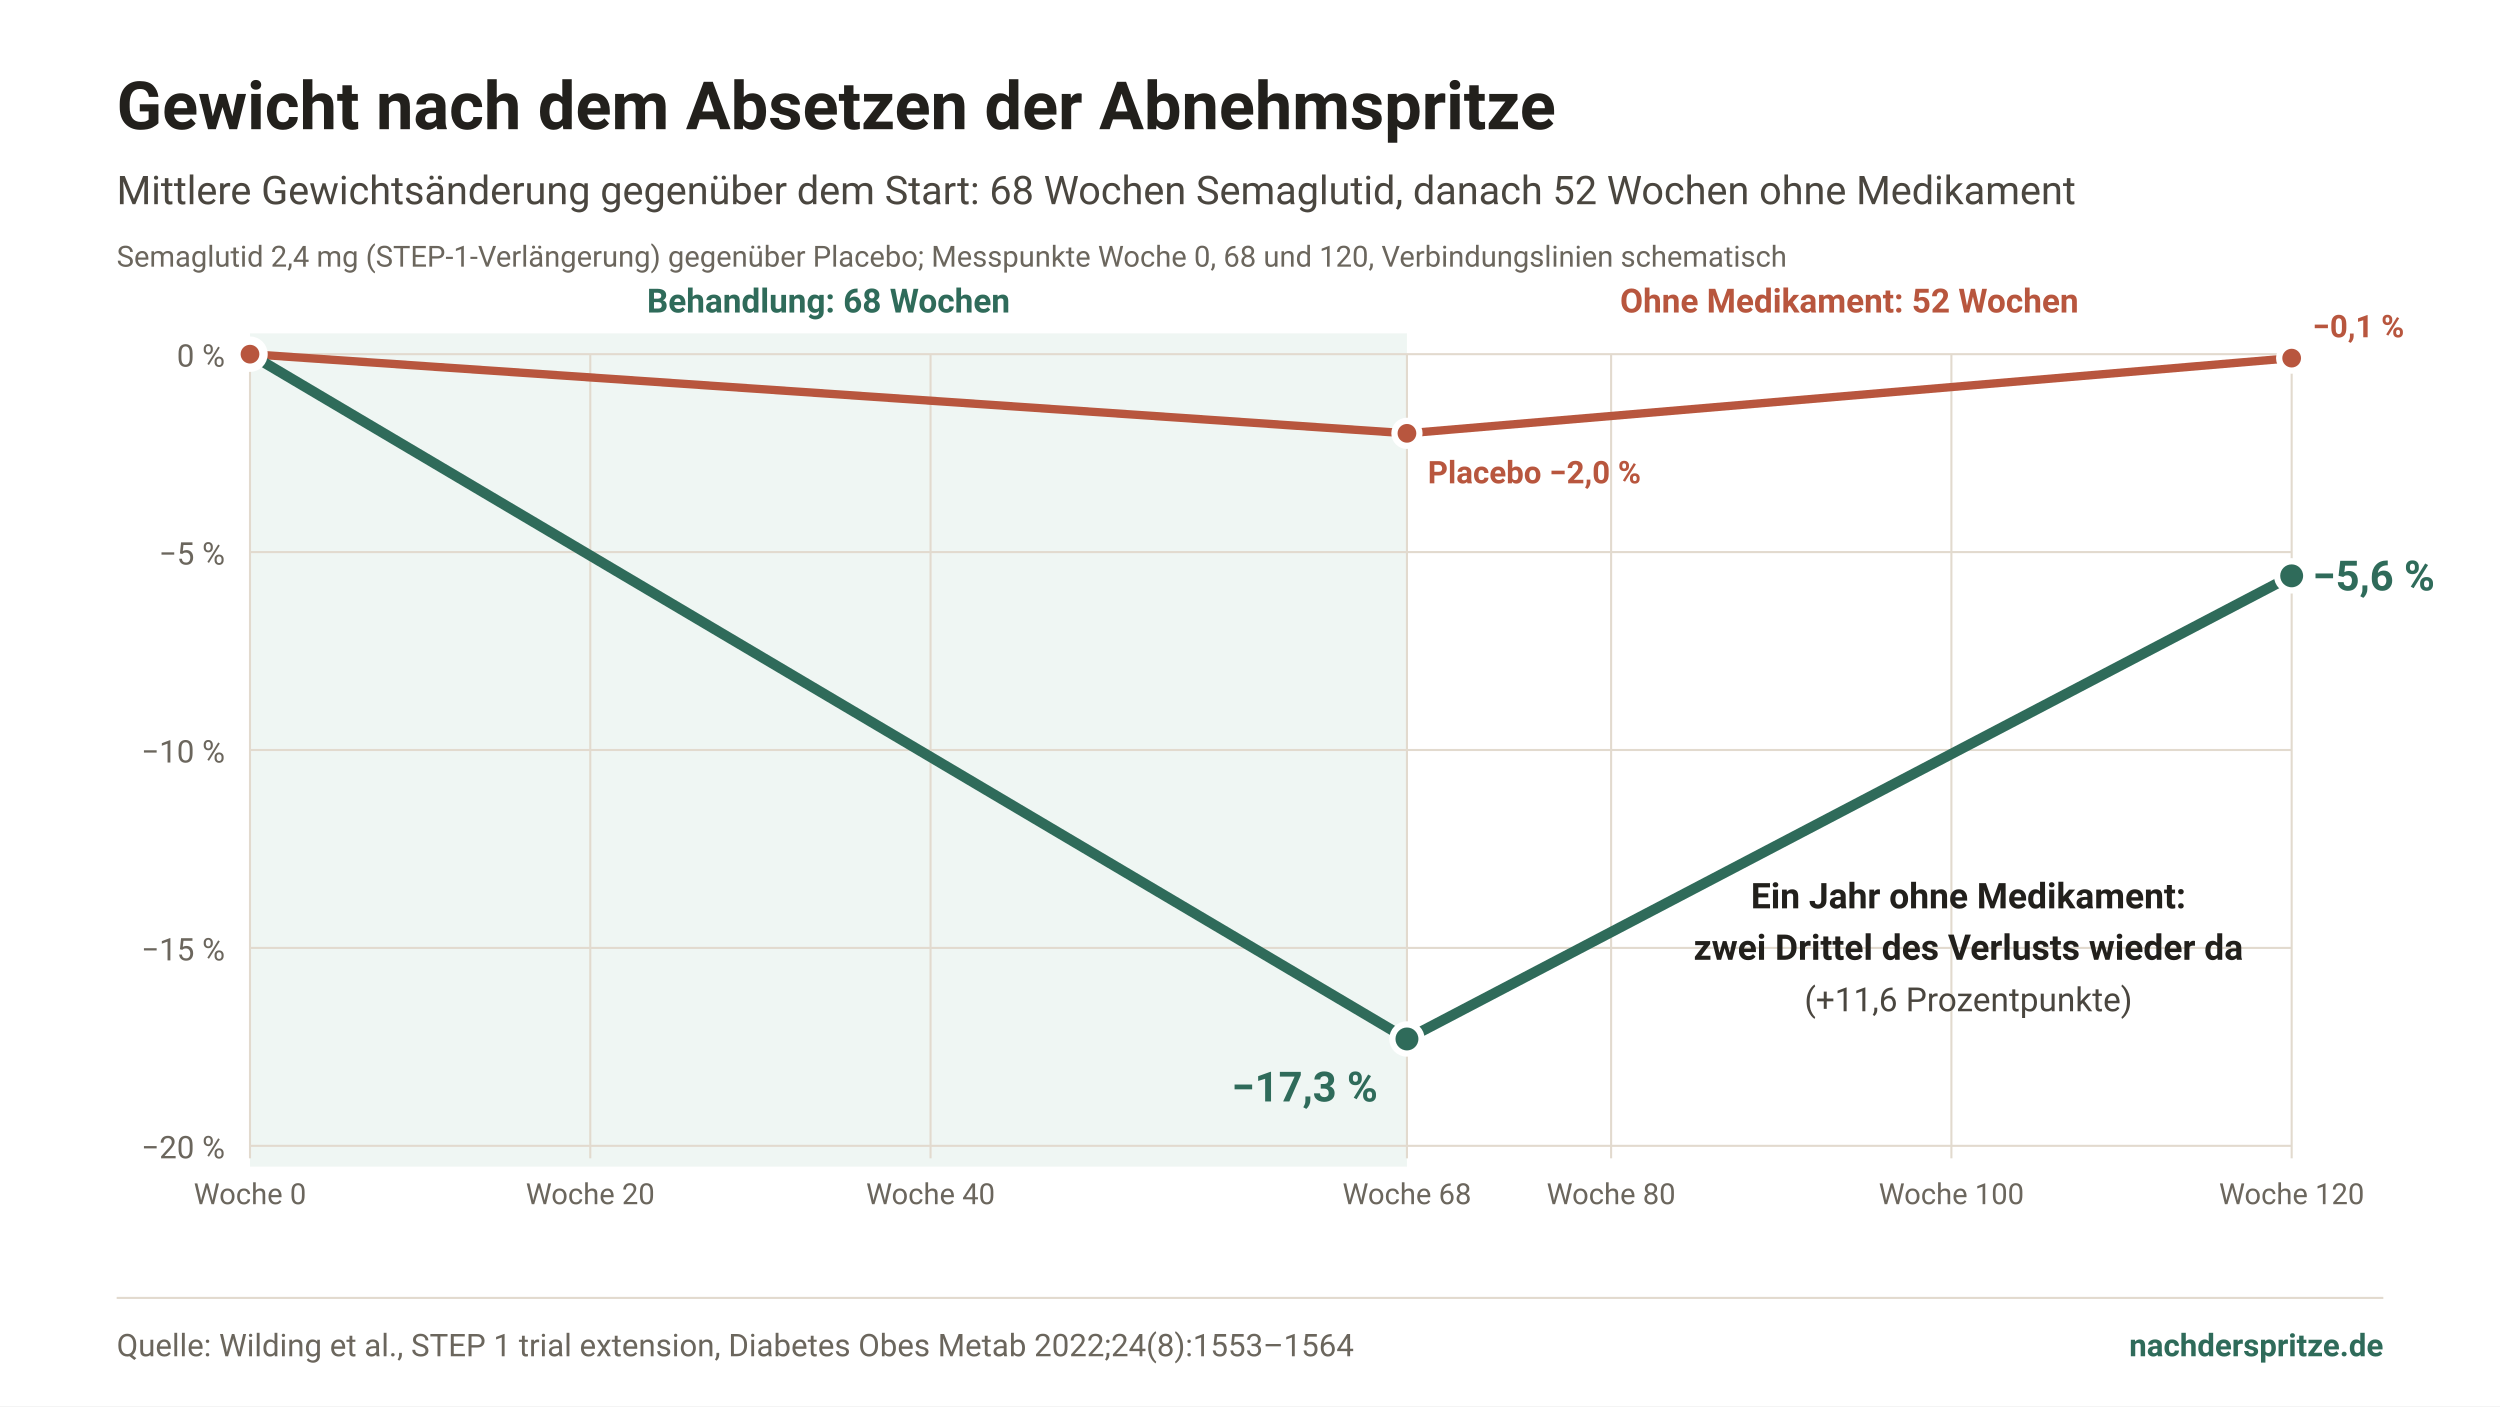
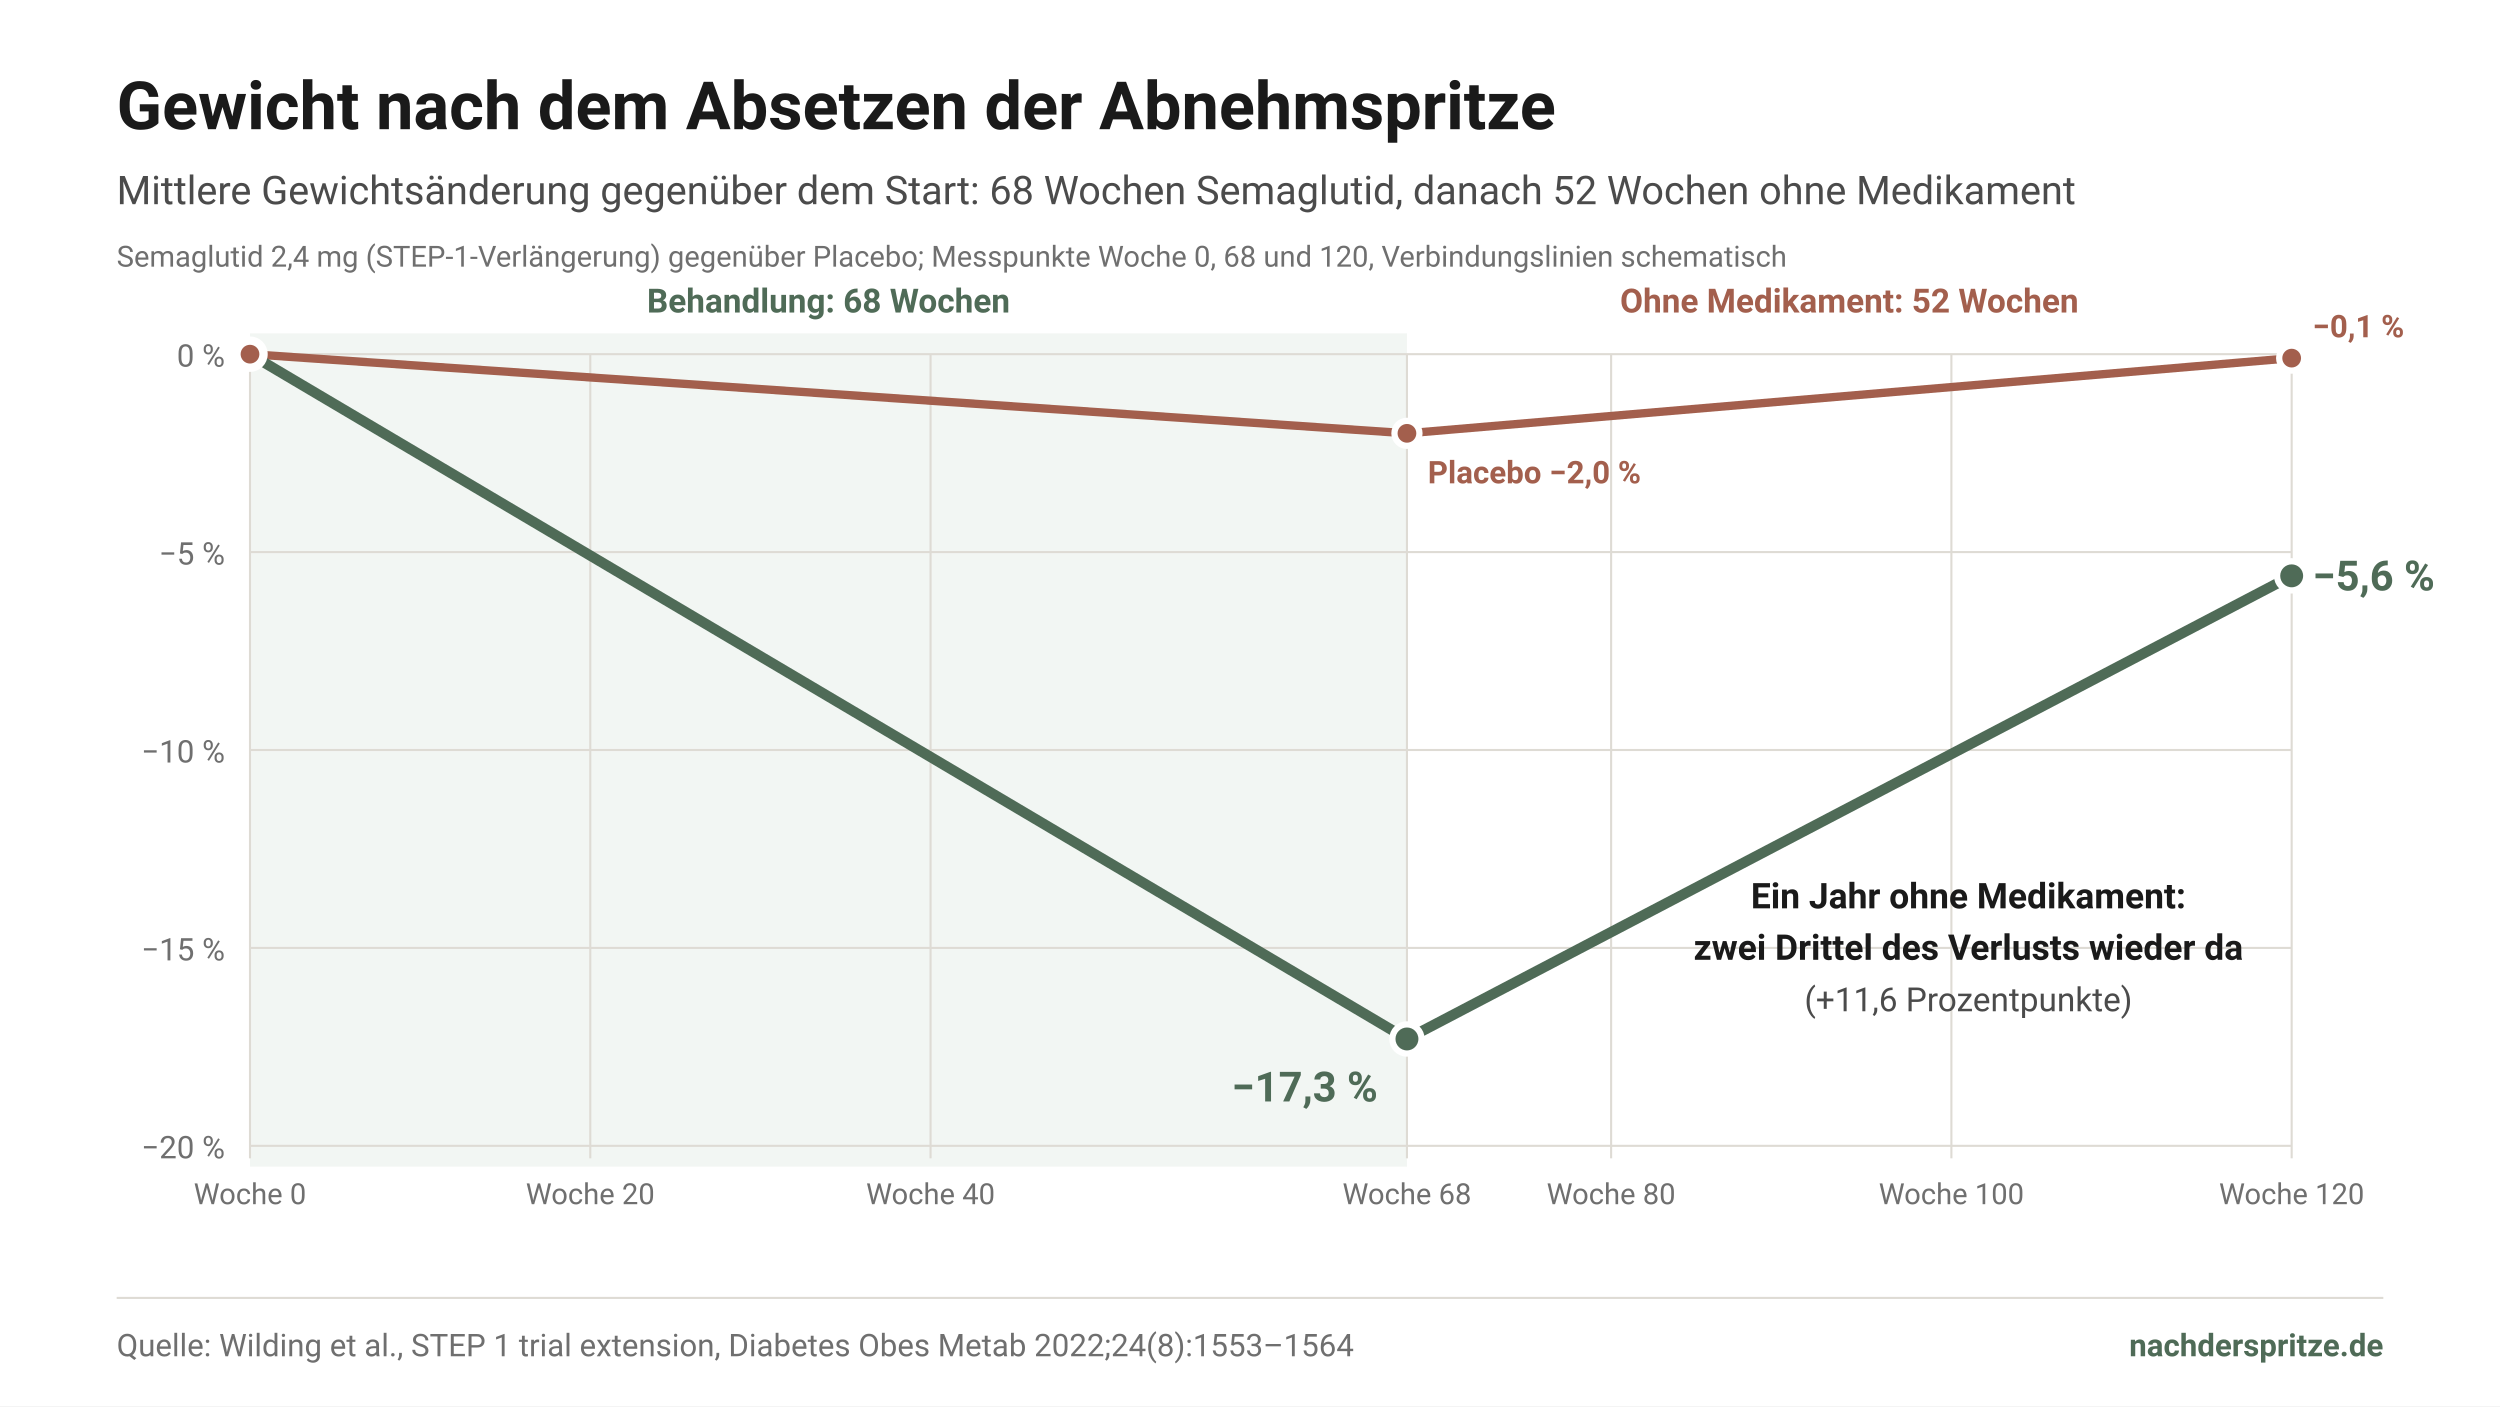
- <svg xmlns="http://www.w3.org/2000/svg" width="1200" height="675" viewBox="0 0 1200 675" role="img" aria-labelledby="t d" font-family="system-ui, -apple-system, 'Segoe UI', Roboto, Helvetica, Arial, sans-serif">
+ <svg xmlns="http://www.w3.org/2000/svg" width="1200" height="675" viewBox="0 0 1200 675" role="img" aria-labelledby="t d" font-family="'Hanken Grotesk Variable', 'Hanken Grotesk', system-ui, -apple-system, 'Segoe UI', Roboto, Helvetica, Arial, sans-serif">
  <rect width="1200" height="675" fill="#ffffff" />
-   <text x="56" y="62" font-size="32" font-weight="700" fill="#22201c" text-anchor="start">Gewicht nach dem Absetzen der Abnehmspritze</text>
-   <text x="56" y="98" font-size="19" font-weight="400" fill="#4a463f" text-anchor="start">Mittlere Gewichtsänderung gegenüber dem Start: 68 Wochen Semaglutid, danach 52 Wochen ohne Medikament</text>
-   <rect x="120" y="160" width="555.333" height="400" fill="#dcebe4" opacity="0.45" />
-   <text x="397.667" y="150" font-size="16" font-weight="600" fill="#2f6b5a" text-anchor="middle">Behandlung: 68 Wochen</text>
-   <text x="887.667" y="150" font-size="16" font-weight="600" fill="#b8563e" text-anchor="middle">Ohne Medikament: 52 Wochen</text>
-   <line x1="120" y1="170" x2="1100" y2="170" stroke="#e2dace" stroke-width="1" />
-   <text x="108" y="176" font-size="15" font-weight="400" fill="#6b665d" text-anchor="end">0 %</text>
-   <line x1="120" y1="265" x2="1100" y2="265" stroke="#e2dace" stroke-width="1" />
-   <text x="108" y="271" font-size="15" font-weight="400" fill="#6b665d" text-anchor="end">−5 %</text>
-   <line x1="120" y1="360" x2="1100" y2="360" stroke="#e2dace" stroke-width="1" />
-   <text x="108" y="366" font-size="15" font-weight="400" fill="#6b665d" text-anchor="end">−10 %</text>
-   <line x1="120" y1="455" x2="1100" y2="455" stroke="#e2dace" stroke-width="1" />
-   <text x="108" y="461" font-size="15" font-weight="400" fill="#6b665d" text-anchor="end">−15 %</text>
-   <line x1="120" y1="550" x2="1100" y2="550" stroke="#e2dace" stroke-width="1" />
-   <text x="108" y="556" font-size="15" font-weight="400" fill="#6b665d" text-anchor="end">−20 %</text>
-   <line x1="120" y1="170" x2="120" y2="556" stroke="#e2dace" stroke-width="1" />
-   <text x="120" y="578" font-size="14" font-weight="400" fill="#6b665d" text-anchor="middle">Woche 0</text>
-   <line x1="283.333" y1="170" x2="283.333" y2="556" stroke="#e2dace" stroke-width="1" />
-   <text x="283.333" y="578" font-size="14" font-weight="400" fill="#6b665d" text-anchor="middle">Woche 20</text>
-   <line x1="446.667" y1="170" x2="446.667" y2="556" stroke="#e2dace" stroke-width="1" />
-   <text x="446.667" y="578" font-size="14" font-weight="400" fill="#6b665d" text-anchor="middle">Woche 40</text>
-   <line x1="675.333" y1="170" x2="675.333" y2="556" stroke="#e2dace" stroke-width="1" />
-   <text x="675.333" y="578" font-size="14" font-weight="400" fill="#6b665d" text-anchor="middle">Woche 68</text>
-   <line x1="773.333" y1="170" x2="773.333" y2="556" stroke="#e2dace" stroke-width="1" />
-   <text x="773.333" y="578" font-size="14" font-weight="400" fill="#6b665d" text-anchor="middle">Woche 80</text>
-   <line x1="936.667" y1="170" x2="936.667" y2="556" stroke="#e2dace" stroke-width="1" />
-   <text x="936.667" y="578" font-size="14" font-weight="400" fill="#6b665d" text-anchor="middle">Woche 100</text>
-   <line x1="1100" y1="170" x2="1100" y2="556" stroke="#e2dace" stroke-width="1" />
-   <text x="1100" y="578" font-size="14" font-weight="400" fill="#6b665d" text-anchor="middle">Woche 120</text>
-   <path d="M120 170 L675.333 208 L1100 171.9" fill="none" stroke="#b8563e" stroke-width="4" stroke-linejoin="round" />
-   <path d="M120 170 L675.333 498.7 L1100 276.4" fill="none" stroke="#2f6b5a" stroke-width="5" stroke-linejoin="round" />
-   <circle cx="120" cy="170" r="7" fill="#2f6b5a" stroke="#ffffff" stroke-width="3" />
-   <circle cx="675.333" cy="498.7" r="7" fill="#2f6b5a" stroke="#ffffff" stroke-width="3" />
-   <circle cx="1100" cy="276.4" r="7" fill="#2f6b5a" stroke="#ffffff" stroke-width="3" />
-   <circle cx="120" cy="170" r="6" fill="#b8563e" stroke="#ffffff" stroke-width="3" />
-   <circle cx="675.333" cy="208" r="6" fill="#b8563e" stroke="#ffffff" stroke-width="3" />
-   <circle cx="1100" cy="171.9" r="6" fill="#b8563e" stroke="#ffffff" stroke-width="3" />
-   <text x="661.333" y="528.7" font-size="20" font-weight="700" fill="#2f6b5a" text-anchor="end">−17,3 %</text>
-   <text x="1110" y="283.4" font-size="20" font-weight="700" fill="#2f6b5a" text-anchor="start">−5,6 %</text>
-   <text x="685.333" y="232" font-size="15" font-weight="600" fill="#b8563e" text-anchor="start">Placebo −2,0 %</text>
-   <text x="1110" y="161.9" font-size="15" font-weight="600" fill="#b8563e" text-anchor="start">−0,1 %</text>
-   <text x="944.833" y="436" font-size="17" font-weight="700" fill="#22201c" text-anchor="middle">Ein Jahr ohne Medikament:</text>
-   <text x="944.833" y="460.7" font-size="17" font-weight="700" fill="#22201c" text-anchor="middle">zwei Drittel des Verlusts wieder da</text>
-   <text x="944.833" y="485.4" font-size="16" font-weight="400" fill="#4a463f" text-anchor="middle">(+11,6 Prozentpunkte)</text>
-   <text x="56" y="128" font-size="14" font-weight="400" fill="#6b665d" text-anchor="start">Semaglutid 2,4 mg (STEP-1-Verlängerung) gegenüber Placebo; Messpunkte Woche 0, 68 und 120, Verbindungslinien schematisch</text>
-   <line x1="56" y1="623" x2="1144" y2="623" stroke="#e2dace" stroke-width="1" />
-   <text x="56" y="651" font-size="15" font-weight="400" fill="#6b665d" text-anchor="start">Quelle: Wilding et al., STEP 1 trial extension, Diabetes Obes Metab 2022;24(8):1553–1564</text>
-   <text x="1144" y="651" font-size="15" font-weight="600" fill="#2f6b5a" text-anchor="end">nachderspritze.de</text>
+   <text x="56" y="62" font-size="32" font-weight="700" fill="#1a1a1a" text-anchor="start">Gewicht nach dem Absetzen der Abnehmspritze</text>
+   <text x="56" y="98" font-size="19" font-weight="400" fill="#4b4b4b" text-anchor="start">Mittlere Gewichtsänderung gegenüber dem Start: 68 Wochen Semaglutid, danach 52 Wochen ohne Medikament</text>
+   <rect x="120" y="160" width="555.333" height="400" fill="#e3eae4" opacity="0.45" />
+   <text x="397.667" y="150" font-size="16" font-weight="600" fill="#4f6b57" text-anchor="middle">Behandlung: 68 Wochen</text>
+   <text x="887.667" y="150" font-size="16" font-weight="600" fill="#a35f4d" text-anchor="middle">Ohne Medikament: 52 Wochen</text>
+   <line x1="120" y1="170" x2="1100" y2="170" stroke="#dedbd4" stroke-width="1" />
+   <text x="108" y="176" font-size="15" font-weight="400" fill="#6f6f6f" text-anchor="end">0 %</text>
+   <line x1="120" y1="265" x2="1100" y2="265" stroke="#dedbd4" stroke-width="1" />
+   <text x="108" y="271" font-size="15" font-weight="400" fill="#6f6f6f" text-anchor="end">−5 %</text>
+   <line x1="120" y1="360" x2="1100" y2="360" stroke="#dedbd4" stroke-width="1" />
+   <text x="108" y="366" font-size="15" font-weight="400" fill="#6f6f6f" text-anchor="end">−10 %</text>
+   <line x1="120" y1="455" x2="1100" y2="455" stroke="#dedbd4" stroke-width="1" />
+   <text x="108" y="461" font-size="15" font-weight="400" fill="#6f6f6f" text-anchor="end">−15 %</text>
+   <line x1="120" y1="550" x2="1100" y2="550" stroke="#dedbd4" stroke-width="1" />
+   <text x="108" y="556" font-size="15" font-weight="400" fill="#6f6f6f" text-anchor="end">−20 %</text>
+   <line x1="120" y1="170" x2="120" y2="556" stroke="#dedbd4" stroke-width="1" />
+   <text x="120" y="578" font-size="14" font-weight="400" fill="#6f6f6f" text-anchor="middle">Woche 0</text>
+   <line x1="283.333" y1="170" x2="283.333" y2="556" stroke="#dedbd4" stroke-width="1" />
+   <text x="283.333" y="578" font-size="14" font-weight="400" fill="#6f6f6f" text-anchor="middle">Woche 20</text>
+   <line x1="446.667" y1="170" x2="446.667" y2="556" stroke="#dedbd4" stroke-width="1" />
+   <text x="446.667" y="578" font-size="14" font-weight="400" fill="#6f6f6f" text-anchor="middle">Woche 40</text>
+   <line x1="675.333" y1="170" x2="675.333" y2="556" stroke="#dedbd4" stroke-width="1" />
+   <text x="675.333" y="578" font-size="14" font-weight="400" fill="#6f6f6f" text-anchor="middle">Woche 68</text>
+   <line x1="773.333" y1="170" x2="773.333" y2="556" stroke="#dedbd4" stroke-width="1" />
+   <text x="773.333" y="578" font-size="14" font-weight="400" fill="#6f6f6f" text-anchor="middle">Woche 80</text>
+   <line x1="936.667" y1="170" x2="936.667" y2="556" stroke="#dedbd4" stroke-width="1" />
+   <text x="936.667" y="578" font-size="14" font-weight="400" fill="#6f6f6f" text-anchor="middle">Woche 100</text>
+   <line x1="1100" y1="170" x2="1100" y2="556" stroke="#dedbd4" stroke-width="1" />
+   <text x="1100" y="578" font-size="14" font-weight="400" fill="#6f6f6f" text-anchor="middle">Woche 120</text>
+   <path d="M120 170 L675.333 208 L1100 171.9" fill="none" stroke="#a35f4d" stroke-width="4" stroke-linejoin="round" />
+   <path d="M120 170 L675.333 498.7 L1100 276.4" fill="none" stroke="#4f6b57" stroke-width="5" stroke-linejoin="round" />
+   <circle cx="120" cy="170" r="7" fill="#4f6b57" stroke="#ffffff" stroke-width="3" />
+   <circle cx="675.333" cy="498.7" r="7" fill="#4f6b57" stroke="#ffffff" stroke-width="3" />
+   <circle cx="1100" cy="276.4" r="7" fill="#4f6b57" stroke="#ffffff" stroke-width="3" />
+   <circle cx="120" cy="170" r="6" fill="#a35f4d" stroke="#ffffff" stroke-width="3" />
+   <circle cx="675.333" cy="208" r="6" fill="#a35f4d" stroke="#ffffff" stroke-width="3" />
+   <circle cx="1100" cy="171.9" r="6" fill="#a35f4d" stroke="#ffffff" stroke-width="3" />
+   <text x="661.333" y="528.7" font-size="20" font-weight="700" fill="#4f6b57" text-anchor="end">−17,3 %</text>
+   <text x="1110" y="283.4" font-size="20" font-weight="700" fill="#4f6b57" text-anchor="start">−5,6 %</text>
+   <text x="685.333" y="232" font-size="15" font-weight="600" fill="#a35f4d" text-anchor="start">Placebo −2,0 %</text>
+   <text x="1110" y="161.9" font-size="15" font-weight="600" fill="#a35f4d" text-anchor="start">−0,1 %</text>
+   <text x="944.833" y="436" font-size="17" font-weight="700" fill="#1a1a1a" text-anchor="middle">Ein Jahr ohne Medikament:</text>
+   <text x="944.833" y="460.7" font-size="17" font-weight="700" fill="#1a1a1a" text-anchor="middle">zwei Drittel des Verlusts wieder da</text>
+   <text x="944.833" y="485.4" font-size="16" font-weight="400" fill="#4b4b4b" text-anchor="middle">(+11,6 Prozentpunkte)</text>
+   <text x="56" y="128" font-size="14" font-weight="400" fill="#6f6f6f" text-anchor="start">Semaglutid 2,4 mg (STEP-1-Verlängerung) gegenüber Placebo; Messpunkte Woche 0, 68 und 120, Verbindungslinien schematisch</text>
+   <line x1="56" y1="623" x2="1144" y2="623" stroke="#dedbd4" stroke-width="1" />
+   <text x="56" y="651" font-size="15" font-weight="400" fill="#6f6f6f" text-anchor="start">Quelle: Wilding et al., STEP 1 trial extension, Diabetes Obes Metab 2022;24(8):1553–1564</text>
+   <text x="1144" y="651" font-size="15" font-weight="600" fill="#4f6b57" text-anchor="end">nachderspritze.de</text>
</svg>
